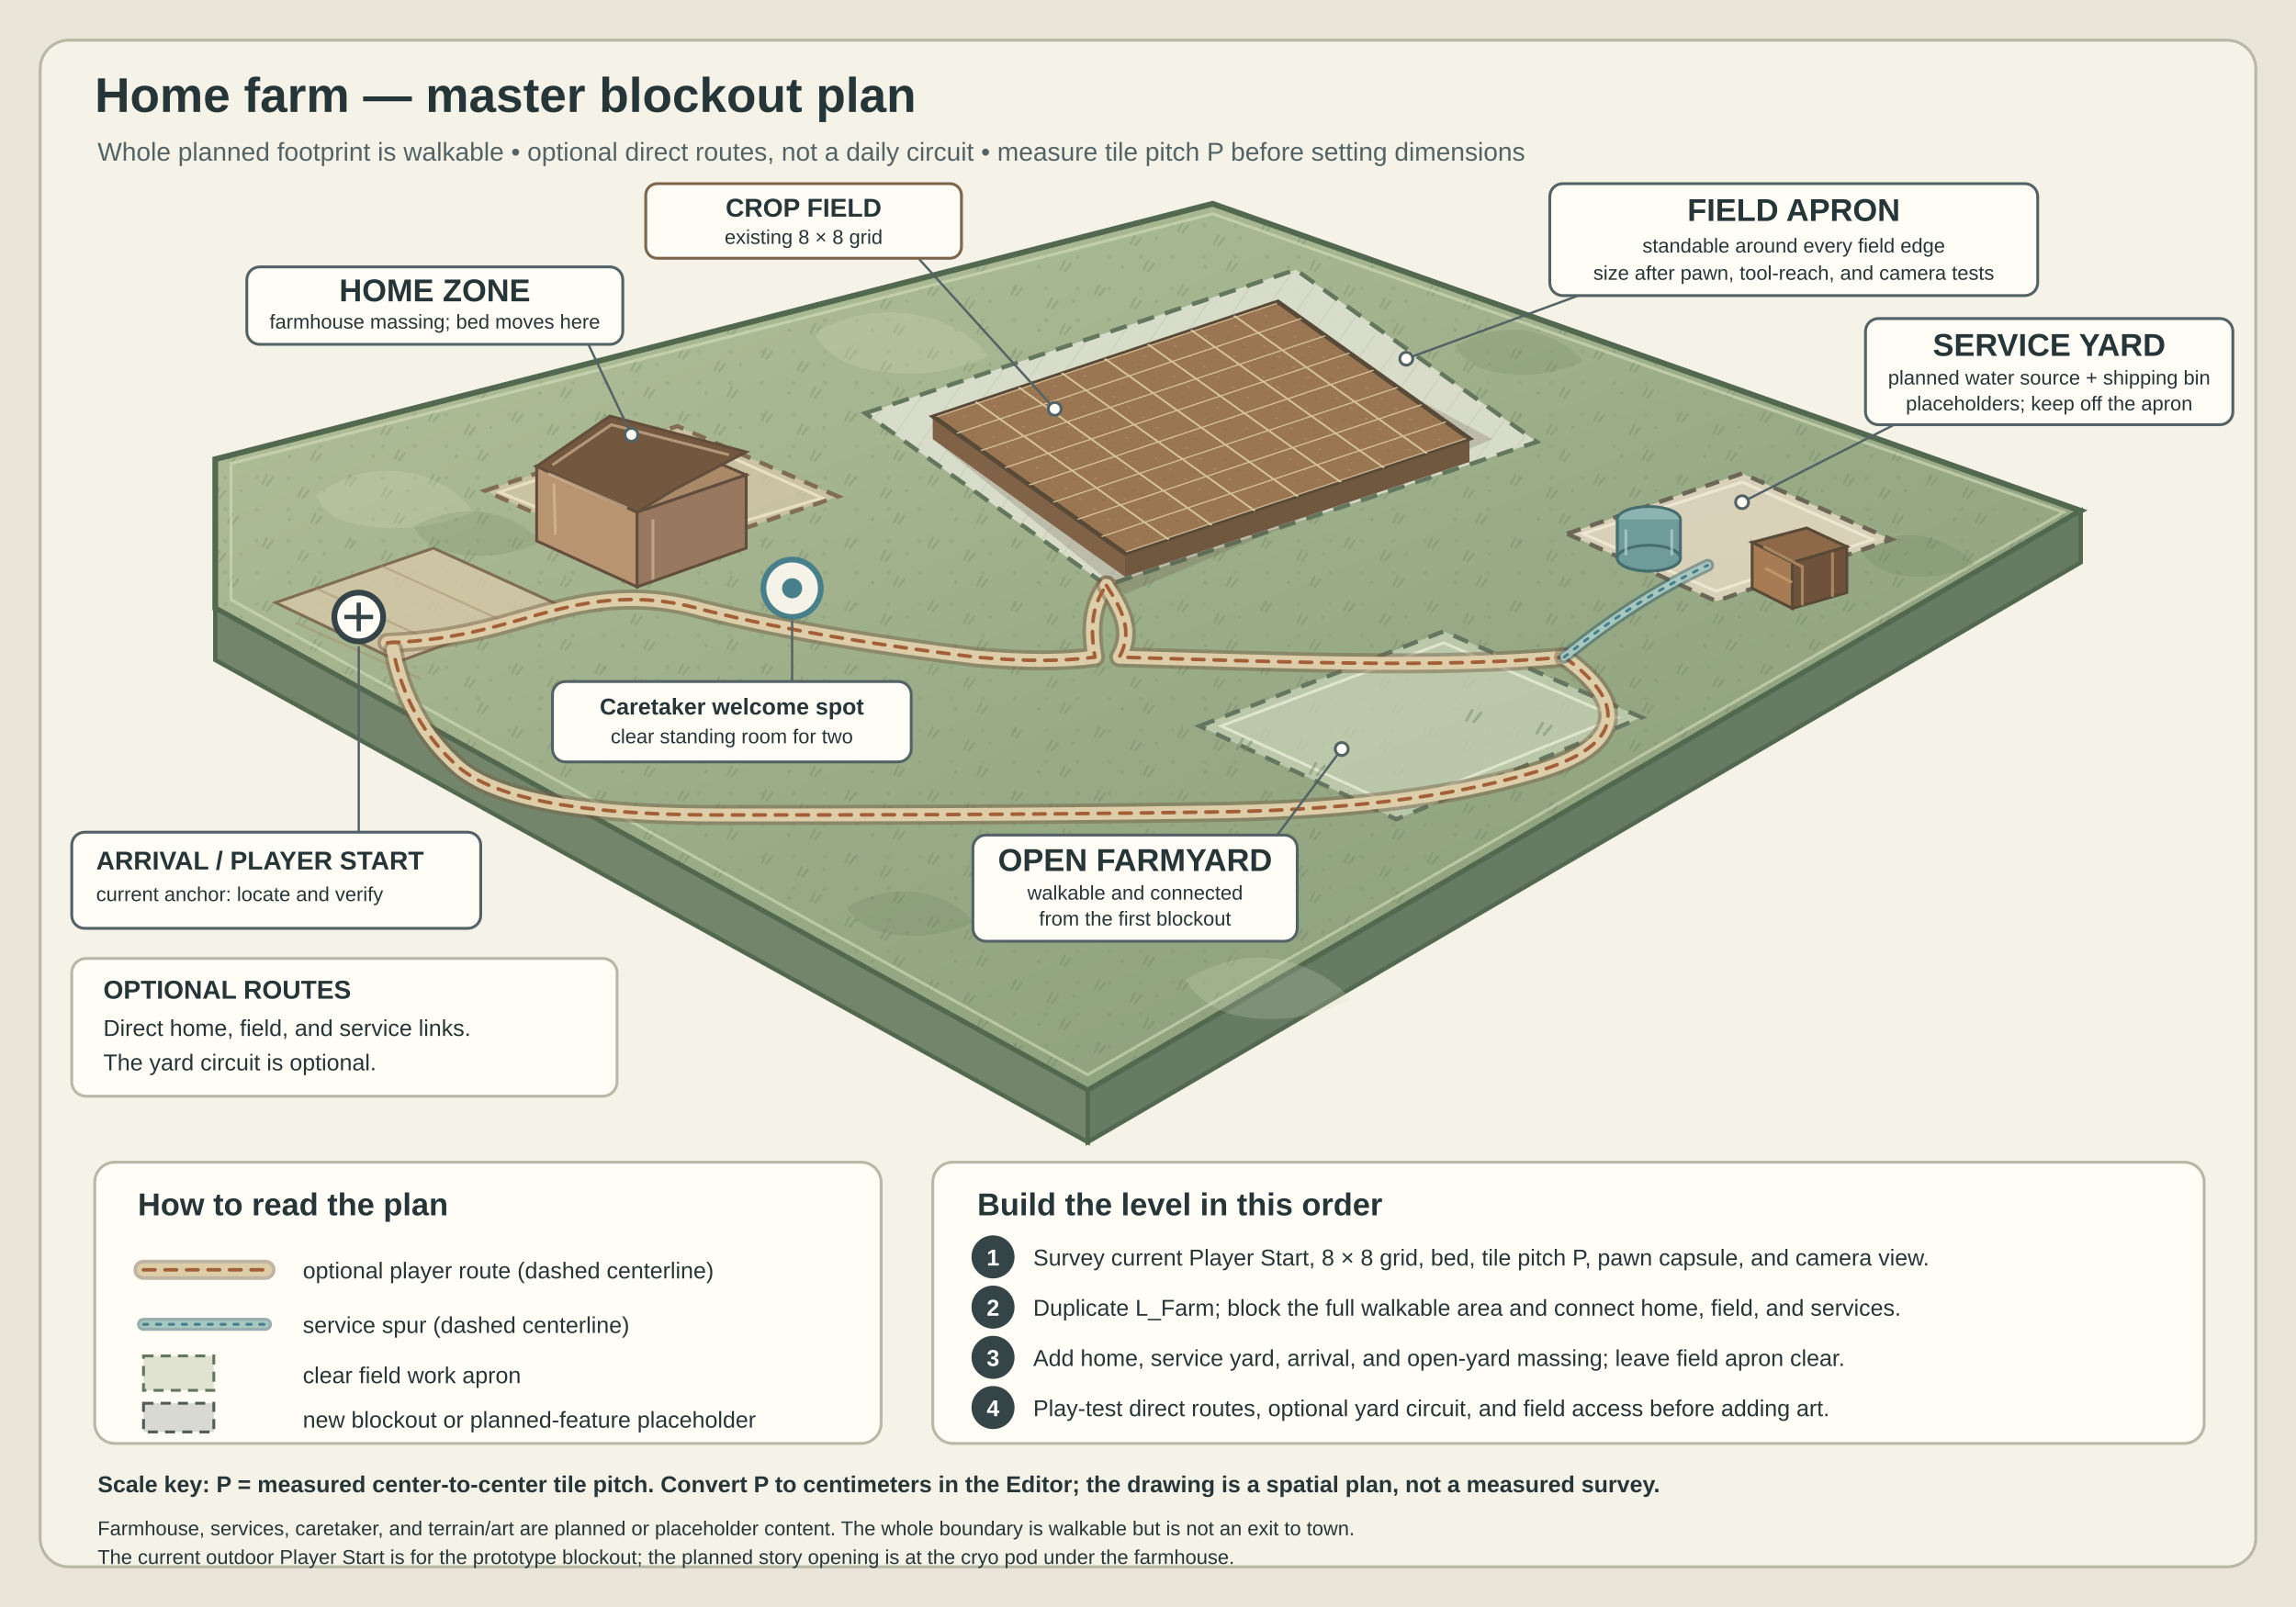
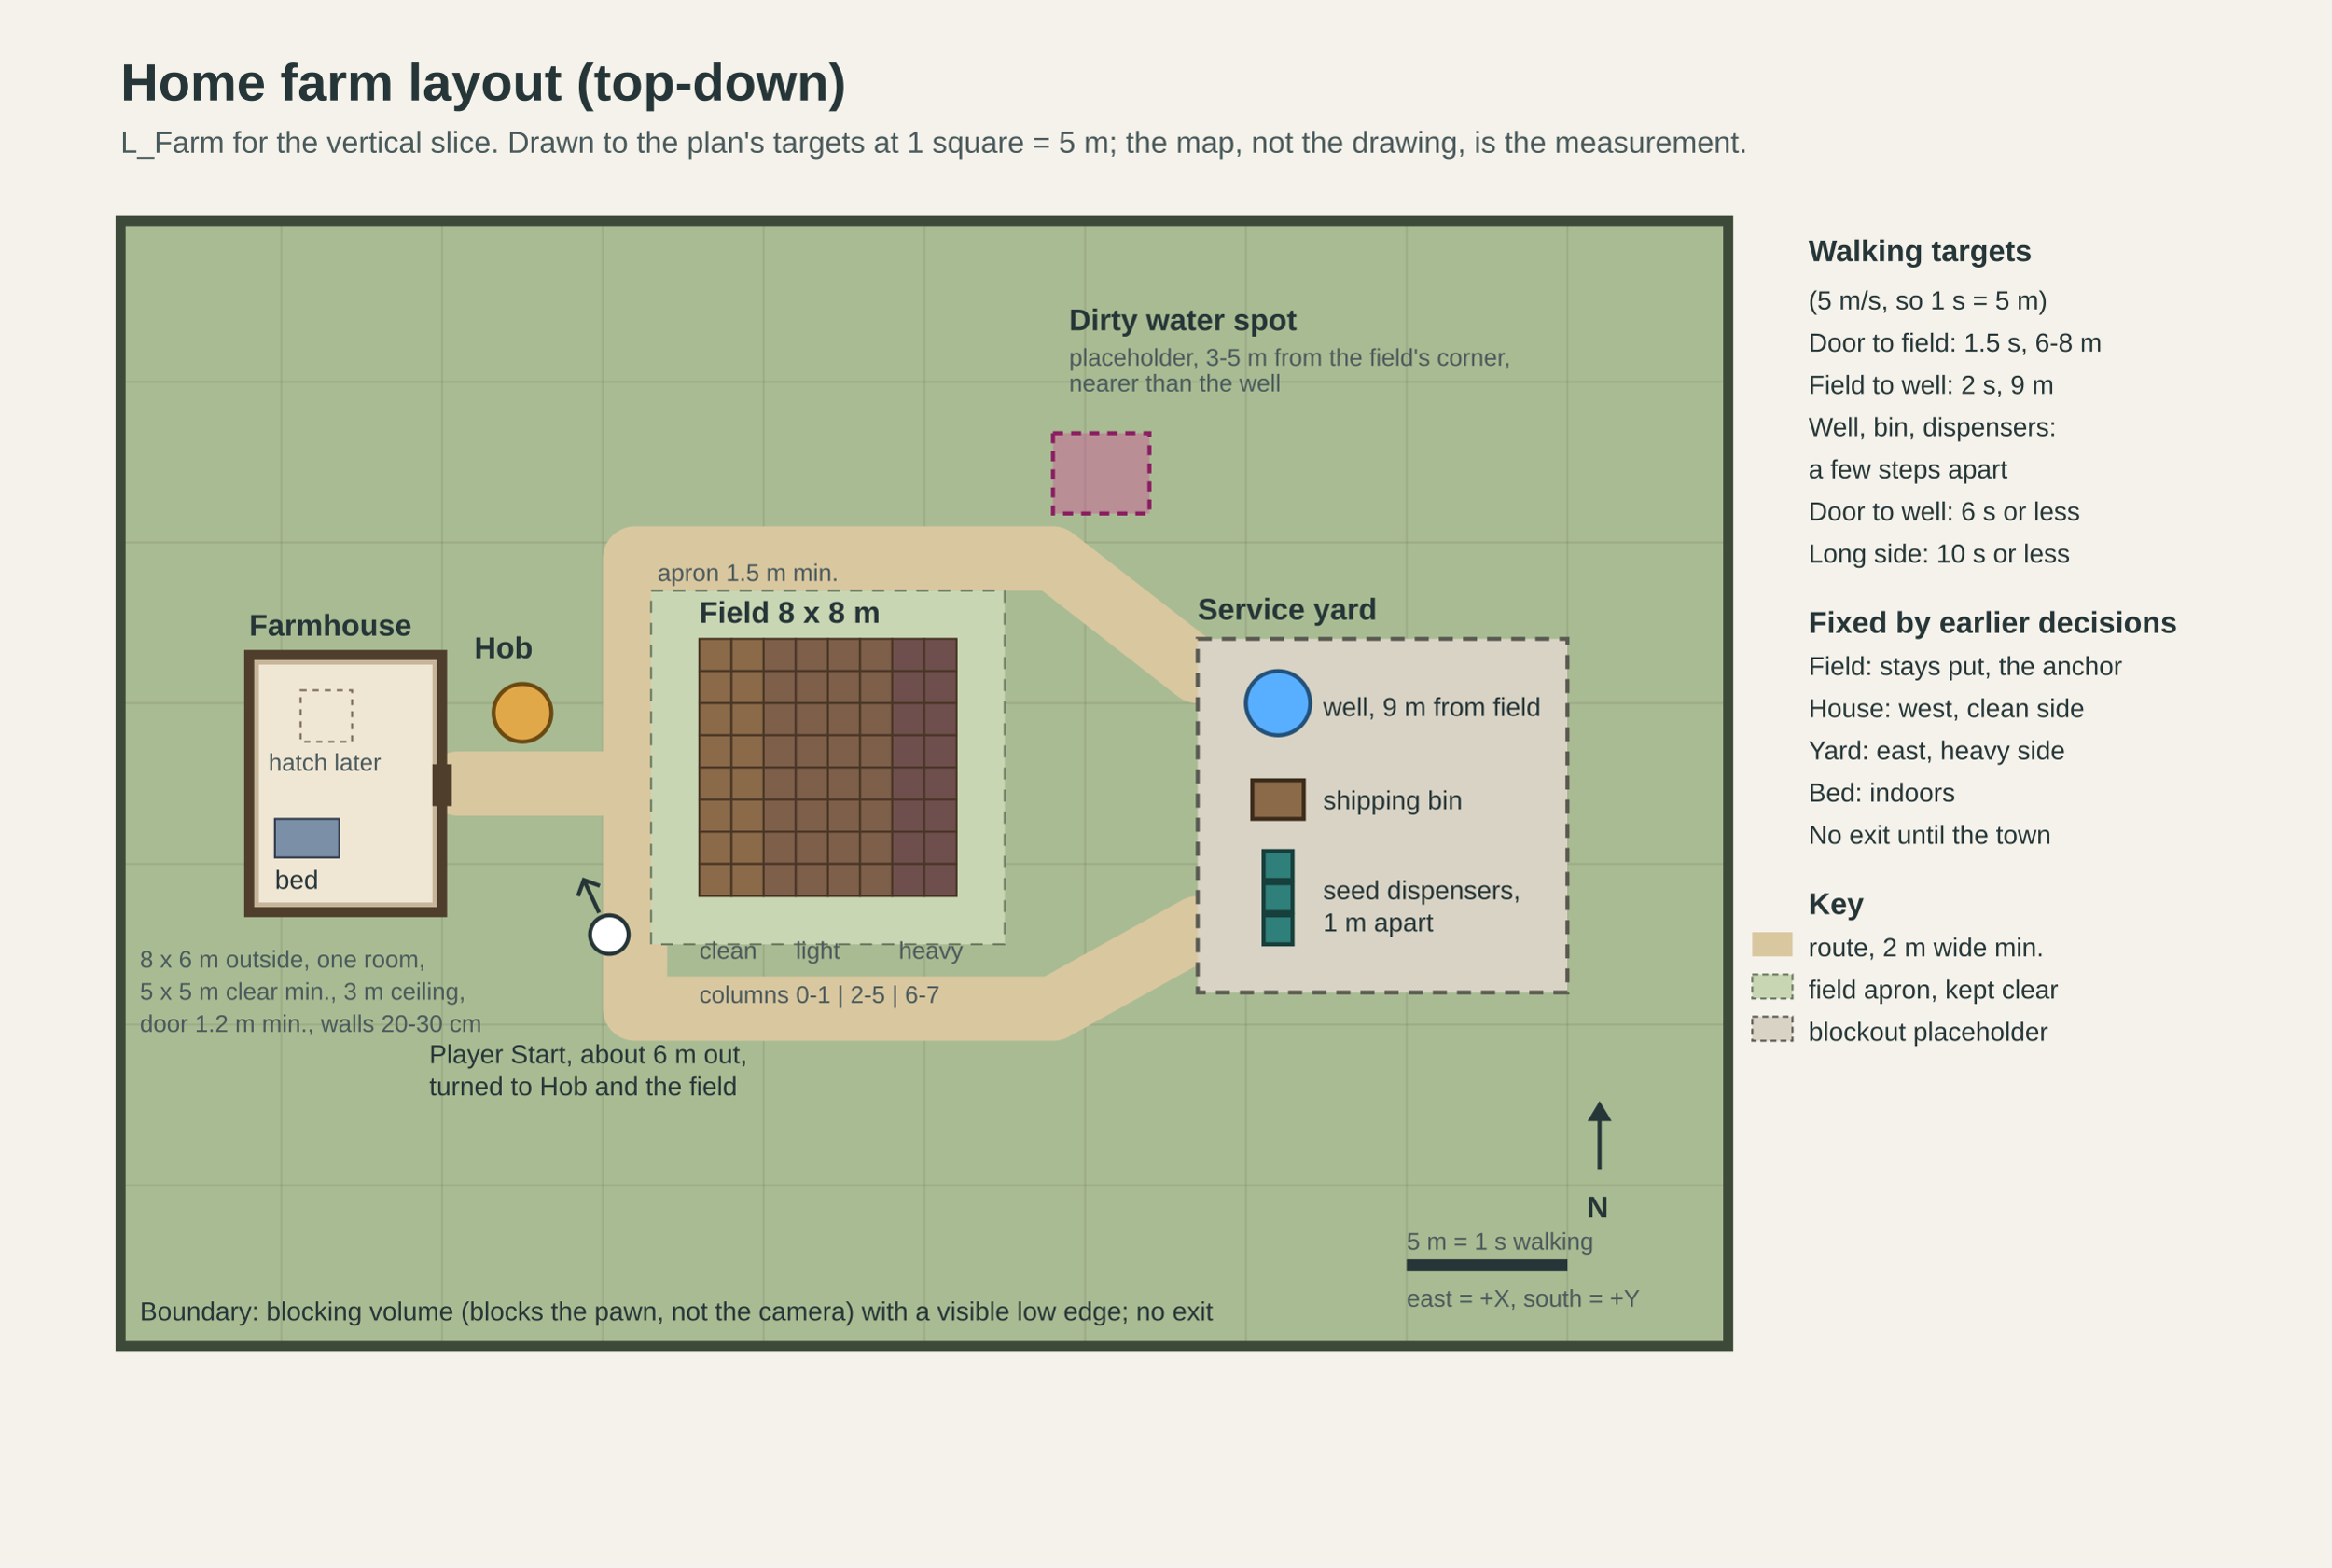
- <svg xmlns="http://www.w3.org/2000/svg" width="1600" height="1120" viewBox="0 0 1600 1120" style="width: 100%; height: auto; max-width: 1600px;" role="img" aria-labelledby="title description">
-   <defs>
-     <pattern id="groundDots" width="22" height="22" patternUnits="userSpaceOnUse">
-       <circle cx="3" cy="3" r="1.5" fill="#72826c" opacity=".22" />
-     </pattern>
-     <pattern id="grassTexture" width="58" height="44" patternUnits="userSpaceOnUse">
-       <path d="M9 29l3-6m0 7 4-5m18 13 3-6m0 7 4-5M43 12l3-6m0 7 4-5" fill="none" stroke="#52684f" stroke-width="1.5" stroke-linecap="round" opacity=".2" />
-       <circle cx="28" cy="10" r="1.2" fill="#52684f" opacity=".18" />
-       <circle cx="52" cy="34" r="1.1" fill="#52684f" opacity=".16" />
-     </pattern>
-     <pattern id="soilTexture" width="28" height="24" patternUnits="userSpaceOnUse">
-       <circle cx="6" cy="7" r="1.2" fill="#5c4935" opacity=".28" />
-       <circle cx="20" cy="17" r="1.1" fill="#e1c79b" opacity=".5" />
-       <path d="M13 3l2 2m-9 13 2 2" stroke="#5c4935" stroke-width="1" opacity=".2" />
-     </pattern>
-     <pattern id="apronHatch" width="18" height="18" patternUnits="userSpaceOnUse" patternTransform="rotate(35)">
-       <path d="M0 0V18" stroke="#73856c" stroke-width="2" opacity=".16" />
-     </pattern>
-     <linearGradient id="farmGround" x1="0" y1="0" x2=".85" y2="1">
-       <stop offset="0" stop-color="#b4c29b" />
-       <stop offset=".52" stop-color="#9bad88" />
-       <stop offset="1" stop-color="#899c79" />
-     </linearGradient>
-     <style>
-       text { font-family: "Segoe UI", Arial, sans-serif; fill: #263638; }
-       .title { font-size: 34px; font-weight: 700; }
-       .subtitle { font-size: 18px; fill: #536365; }
-       .zone { font-size: 22px; font-weight: 700; }
-       .label { font-size: 18px; font-weight: 700; }
-       .small { font-size: 16px; }
-       .tiny { font-size: 14px; }
-       .stepNumber { fill: #fff; font-weight: 700; }
-       .callout { fill: #fffdf6; stroke: #536365; stroke-width: 2; }
-       .leader { fill: none; stroke: #536365; stroke-width: 1.6; stroke-linecap: round; }
-       .leaderDot { fill: #fffdf6; stroke: #536365; stroke-width: 2; }
-       .blockout { fill: #d7d9d2; fill-opacity: .92; stroke: #515c59; stroke-width: 3; stroke-dasharray: 9 7; }
-       .routeEdge { fill: none; stroke: #755d43; stroke-width: 14; stroke-linecap: round; stroke-linejoin: round; opacity: .46; }
-       .routeBed { fill: none; stroke: #decda9; stroke-width: 9; stroke-linecap: round; stroke-linejoin: round; }
-       .routeCenterline { fill: none; stroke: #a35f38; stroke-width: 2.5; stroke-linecap: round; stroke-linejoin: round; stroke-dasharray: 8 7; }
-       .utilityEdge { fill: none; stroke: #315e67; stroke-width: 9; stroke-linecap: round; stroke-linejoin: round; opacity: .5; }
-       .utilityBed { fill: none; stroke: #a7c7c1; stroke-width: 5; stroke-linecap: round; stroke-linejoin: round; }
-       .utilityCenterline { fill: none; stroke: #477f8a; stroke-width: 2; stroke-linecap: round; stroke-linejoin: round; stroke-dasharray: 3 6; }
-     </style>
-   </defs>
-   <rect width="1600" height="1120" fill="#e9e6d9" />
-   <rect x="28" y="28" width="1544" height="1064" rx="20" fill="#f5f2e7" stroke="#b8b8a6" stroke-width="2" />
-   <text x="66" y="78" class="title">Home farm — master blockout plan</text>
-   <text x="68" y="112" class="subtitle">Whole planned footprint is walkable • optional direct routes, not a daily circuit • measure tile pitch P before setting dimensions</text>
-   <polygon points="150,320 845,142 1450,356 758,760 150,424" fill="url(#farmGround)" stroke="#52684f" stroke-width="4" />
-   <polygon points="150,424 758,760 758,796 150,460" fill="#73866c" stroke="#52684f" stroke-width="3" />
-   <polygon points="758,760 1450,356 1450,392 758,796" fill="#667a64" stroke="#52684f" stroke-width="3" />
-   <polygon points="150,320 845,142 1450,356 758,760 150,424" fill="url(#groundDots)" opacity=".8" />
-   <polygon points="150,320 845,142 1450,356 758,760 150,424" fill="url(#grassTexture)" />
-   <path d="M161 323 845 149 1438 357 758 749 161 418Z" fill="none" stroke="#d8dfc0" stroke-width="2" opacity=".58" />
-   <g fill="#d5ddbf" opacity=".22">
-     <path d="M220 345q35-25 76-13 22 8 34 25-42 17-83 8-20-4-27-20Z" />
-     <path d="M567 232q43-24 88-8 22 8 34 24-37 18-82 10-28-5-40-26Z" />
-     <path d="M1154 359q42-23 81-7 22 9 31 25-42 16-82 8-20-4-30-26Z" />
-     <path d="M826 683q43-26 83-9 20 8 32 22-38 20-78 12-24-5-37-25Z" />
+ <svg xmlns="http://www.w3.org/2000/svg" width="1160" height="780" viewBox="0 0 1160 780" role="img" aria-labelledby="t d">
+   <style>text{font-family:"Segoe UI",Arial,sans-serif;fill:#263638}.h{font-size:26px;font-weight:700}.s{font-size:15px;fill:#4a5a5c}.l{font-size:15px;font-weight:700}.n{font-size:13px}.m{font-size:12px;fill:#4a5a5c}</style>
+   <rect width="1160" height="780" fill="#f4f2ea" />
+   <text class="h" x="60" y="50">Home farm layout (top-down)</text>
+   <text class="s" x="60" y="76">L_Farm for the vertical slice. Drawn to the plan's targets at 1 square = 5 m; the map, not the drawing, is the measurement.</text>
+   <rect x="60" y="110" width="800" height="560" fill="#a9bb92" stroke="#3d4a3a" stroke-width="5" />
+   <line x1="140" y1="110" x2="140" y2="670" stroke="#3d4a3a" stroke-opacity=".12" />
+   <line x1="220" y1="110" x2="220" y2="670" stroke="#3d4a3a" stroke-opacity=".12" />
+   <line x1="300" y1="110" x2="300" y2="670" stroke="#3d4a3a" stroke-opacity=".12" />
+   <line x1="380" y1="110" x2="380" y2="670" stroke="#3d4a3a" stroke-opacity=".12" />
+   <line x1="460" y1="110" x2="460" y2="670" stroke="#3d4a3a" stroke-opacity=".12" />
+   <line x1="540" y1="110" x2="540" y2="670" stroke="#3d4a3a" stroke-opacity=".12" />
+   <line x1="620" y1="110" x2="620" y2="670" stroke="#3d4a3a" stroke-opacity=".12" />
+   <line x1="700" y1="110" x2="700" y2="670" stroke="#3d4a3a" stroke-opacity=".12" />
+   <line x1="780" y1="110" x2="780" y2="670" stroke="#3d4a3a" stroke-opacity=".12" />
+   <line x1="60" y1="190" x2="860" y2="190" stroke="#3d4a3a" stroke-opacity=".12" />
+   <line x1="60" y1="270" x2="860" y2="270" stroke="#3d4a3a" stroke-opacity=".12" />
+   <line x1="60" y1="350" x2="860" y2="350" stroke="#3d4a3a" stroke-opacity=".12" />
+   <line x1="60" y1="430" x2="860" y2="430" stroke="#3d4a3a" stroke-opacity=".12" />
+   <line x1="60" y1="510" x2="860" y2="510" stroke="#3d4a3a" stroke-opacity=".12" />
+   <line x1="60" y1="590" x2="860" y2="590" stroke="#3d4a3a" stroke-opacity=".12" />
+   <text class="n" x="69.6" y="657.2">Boundary: blocking volume (blocks the pawn, not the camera) with a visible low edge; no exit</text>
+   <path d="M228.0 390.0 L316 390.0" fill="none" stroke="#d9c79f" stroke-width="32" stroke-linejoin="round" stroke-linecap="round" />
+   <path d="M316 390.0 L316 278.0 L524 278.0 L596.0 334" fill="none" stroke="#d9c79f" stroke-width="32" stroke-linejoin="round" stroke-linecap="round" />
+   <path d="M316 390.0 L316 502.0 L524 502.0 L596.0 462" fill="none" stroke="#d9c79f" stroke-width="32" stroke-linejoin="round" stroke-linecap="round" />
+   <rect x="324.0" y="294.0" width="176" height="176" fill="#c9d6b4" stroke="#6b7b62" stroke-dasharray="6 5" />
+   <text class="m" x="327.2" y="289.2">apron 1.5 m min.</text>
+   <rect x="348" y="318" width="16" height="16" fill="#8a6a48" stroke="#4a3626" stroke-width="1" />
+   <rect x="348" y="334" width="16" height="16" fill="#8a6a48" stroke="#4a3626" stroke-width="1" />
+   <rect x="348" y="350" width="16" height="16" fill="#8a6a48" stroke="#4a3626" stroke-width="1" />
+   <rect x="348" y="366" width="16" height="16" fill="#8a6a48" stroke="#4a3626" stroke-width="1" />
+   <rect x="348" y="382" width="16" height="16" fill="#8a6a48" stroke="#4a3626" stroke-width="1" />
+   <rect x="348" y="398" width="16" height="16" fill="#8a6a48" stroke="#4a3626" stroke-width="1" />
+   <rect x="348" y="414" width="16" height="16" fill="#8a6a48" stroke="#4a3626" stroke-width="1" />
+   <rect x="348" y="430" width="16" height="16" fill="#8a6a48" stroke="#4a3626" stroke-width="1" />
+   <rect x="364" y="318" width="16" height="16" fill="#8a6a48" stroke="#4a3626" stroke-width="1" />
+   <rect x="364" y="334" width="16" height="16" fill="#8a6a48" stroke="#4a3626" stroke-width="1" />
+   <rect x="364" y="350" width="16" height="16" fill="#8a6a48" stroke="#4a3626" stroke-width="1" />
+   <rect x="364" y="366" width="16" height="16" fill="#8a6a48" stroke="#4a3626" stroke-width="1" />
+   <rect x="364" y="382" width="16" height="16" fill="#8a6a48" stroke="#4a3626" stroke-width="1" />
+   <rect x="364" y="398" width="16" height="16" fill="#8a6a48" stroke="#4a3626" stroke-width="1" />
+   <rect x="364" y="414" width="16" height="16" fill="#8a6a48" stroke="#4a3626" stroke-width="1" />
+   <rect x="364" y="430" width="16" height="16" fill="#8a6a48" stroke="#4a3626" stroke-width="1" />
+   <rect x="380" y="318" width="16" height="16" fill="#7d5f4a" stroke="#4a3626" stroke-width="1" />
+   <rect x="380" y="334" width="16" height="16" fill="#7d5f4a" stroke="#4a3626" stroke-width="1" />
+   <rect x="380" y="350" width="16" height="16" fill="#7d5f4a" stroke="#4a3626" stroke-width="1" />
+   <rect x="380" y="366" width="16" height="16" fill="#7d5f4a" stroke="#4a3626" stroke-width="1" />
+   <rect x="380" y="382" width="16" height="16" fill="#7d5f4a" stroke="#4a3626" stroke-width="1" />
+   <rect x="380" y="398" width="16" height="16" fill="#7d5f4a" stroke="#4a3626" stroke-width="1" />
+   <rect x="380" y="414" width="16" height="16" fill="#7d5f4a" stroke="#4a3626" stroke-width="1" />
+   <rect x="380" y="430" width="16" height="16" fill="#7d5f4a" stroke="#4a3626" stroke-width="1" />
+   <rect x="396" y="318" width="16" height="16" fill="#7d5f4a" stroke="#4a3626" stroke-width="1" />
+   <rect x="396" y="334" width="16" height="16" fill="#7d5f4a" stroke="#4a3626" stroke-width="1" />
+   <rect x="396" y="350" width="16" height="16" fill="#7d5f4a" stroke="#4a3626" stroke-width="1" />
+   <rect x="396" y="366" width="16" height="16" fill="#7d5f4a" stroke="#4a3626" stroke-width="1" />
+   <rect x="396" y="382" width="16" height="16" fill="#7d5f4a" stroke="#4a3626" stroke-width="1" />
+   <rect x="396" y="398" width="16" height="16" fill="#7d5f4a" stroke="#4a3626" stroke-width="1" />
+   <rect x="396" y="414" width="16" height="16" fill="#7d5f4a" stroke="#4a3626" stroke-width="1" />
+   <rect x="396" y="430" width="16" height="16" fill="#7d5f4a" stroke="#4a3626" stroke-width="1" />
+   <rect x="412" y="318" width="16" height="16" fill="#7d5f4a" stroke="#4a3626" stroke-width="1" />
+   <rect x="412" y="334" width="16" height="16" fill="#7d5f4a" stroke="#4a3626" stroke-width="1" />
+   <rect x="412" y="350" width="16" height="16" fill="#7d5f4a" stroke="#4a3626" stroke-width="1" />
+   <rect x="412" y="366" width="16" height="16" fill="#7d5f4a" stroke="#4a3626" stroke-width="1" />
+   <rect x="412" y="382" width="16" height="16" fill="#7d5f4a" stroke="#4a3626" stroke-width="1" />
+   <rect x="412" y="398" width="16" height="16" fill="#7d5f4a" stroke="#4a3626" stroke-width="1" />
+   <rect x="412" y="414" width="16" height="16" fill="#7d5f4a" stroke="#4a3626" stroke-width="1" />
+   <rect x="412" y="430" width="16" height="16" fill="#7d5f4a" stroke="#4a3626" stroke-width="1" />
+   <rect x="428" y="318" width="16" height="16" fill="#7d5f4a" stroke="#4a3626" stroke-width="1" />
+   <rect x="428" y="334" width="16" height="16" fill="#7d5f4a" stroke="#4a3626" stroke-width="1" />
+   <rect x="428" y="350" width="16" height="16" fill="#7d5f4a" stroke="#4a3626" stroke-width="1" />
+   <rect x="428" y="366" width="16" height="16" fill="#7d5f4a" stroke="#4a3626" stroke-width="1" />
+   <rect x="428" y="382" width="16" height="16" fill="#7d5f4a" stroke="#4a3626" stroke-width="1" />
+   <rect x="428" y="398" width="16" height="16" fill="#7d5f4a" stroke="#4a3626" stroke-width="1" />
+   <rect x="428" y="414" width="16" height="16" fill="#7d5f4a" stroke="#4a3626" stroke-width="1" />
+   <rect x="428" y="430" width="16" height="16" fill="#7d5f4a" stroke="#4a3626" stroke-width="1" />
+   <rect x="444" y="318" width="16" height="16" fill="#6e4f4d" stroke="#4a3626" stroke-width="1" />
+   <rect x="444" y="334" width="16" height="16" fill="#6e4f4d" stroke="#4a3626" stroke-width="1" />
+   <rect x="444" y="350" width="16" height="16" fill="#6e4f4d" stroke="#4a3626" stroke-width="1" />
+   <rect x="444" y="366" width="16" height="16" fill="#6e4f4d" stroke="#4a3626" stroke-width="1" />
+   <rect x="444" y="382" width="16" height="16" fill="#6e4f4d" stroke="#4a3626" stroke-width="1" />
+   <rect x="444" y="398" width="16" height="16" fill="#6e4f4d" stroke="#4a3626" stroke-width="1" />
+   <rect x="444" y="414" width="16" height="16" fill="#6e4f4d" stroke="#4a3626" stroke-width="1" />
+   <rect x="444" y="430" width="16" height="16" fill="#6e4f4d" stroke="#4a3626" stroke-width="1" />
+   <rect x="460" y="318" width="16" height="16" fill="#6e4f4d" stroke="#4a3626" stroke-width="1" />
+   <rect x="460" y="334" width="16" height="16" fill="#6e4f4d" stroke="#4a3626" stroke-width="1" />
+   <rect x="460" y="350" width="16" height="16" fill="#6e4f4d" stroke="#4a3626" stroke-width="1" />
+   <rect x="460" y="366" width="16" height="16" fill="#6e4f4d" stroke="#4a3626" stroke-width="1" />
+   <rect x="460" y="382" width="16" height="16" fill="#6e4f4d" stroke="#4a3626" stroke-width="1" />
+   <rect x="460" y="398" width="16" height="16" fill="#6e4f4d" stroke="#4a3626" stroke-width="1" />
+   <rect x="460" y="414" width="16" height="16" fill="#6e4f4d" stroke="#4a3626" stroke-width="1" />
+   <rect x="460" y="430" width="16" height="16" fill="#6e4f4d" stroke="#4a3626" stroke-width="1" />
+   <text class="l" x="348" y="310.0">Field 8 x 8 m</text>
+   <text class="m" x="348" y="465.2" dy="12">clean</text>
+   <text class="m" x="396" y="465.2" dy="12">light</text>
+   <text class="m" x="447.2" y="465.2" dy="12">heavy</text>
+   <text class="m" x="348" y="489.2" dy="10">columns 0-1 | 2-5 | 6-7</text>
+   <rect x="124" y="326.0" width="96" height="128" fill="#c7b59a" stroke="#4f3e2c" stroke-width="5" />
+   <rect x="128.8" y="330.8" width="86.4" height="118.4" fill="#efe6d4" />
+   <rect x="136.8" y="407.6" width="32" height="19.2" fill="#7b8fa6" stroke="#2f3d4d" />
+   <text class="n" x="136.8" y="436.4" dy="6">bed</text>
+   <rect x="149.6" y="343.6" width="25.6" height="25.6" fill="none" stroke="#7a6a55" stroke-dasharray="3 3" />
+   <text class="m" x="133.6" y="383.6">hatch later</text>
+   <rect x="215.2" y="380.4" width="9.6" height="20.8" fill="#4f3e2c" />
+   <text class="l" x="124" y="316.4">Farmhouse</text>
+   <text class="m" x="69.6" y="471.6" dy="10">8 x 6 m outside, one room,</text>
+   <text class="m" x="69.6" y="487.6" dy="10">5 x 5 m clear min., 3 m ceiling,</text>
+   <text class="m" x="69.6" y="503.6" dy="10">door 1.2 m min., walls 20-30 cm</text>
+   <circle cx="260.0" cy="354.8" r="14.4" fill="#e1a84a" stroke="#6b4a12" stroke-width="2" />
+   <text class="l" x="236" y="327.6">Hob</text>
+   <g transform="rotate(-25 303.2 465.2)">
+     <circle cx="303.2" cy="465.2" r="9.6" fill="#fff" stroke="#263638" stroke-width="2" />
+     <path d="M303.2 453.2 l0 -18 m-6 6 l6 -6 l6 6" stroke="#263638" stroke-width="2" fill="none" />
  </g>
-   <g fill="#647b59" opacity=".19">
-     <path d="M288 367q34-18 65-6 15 6 24 17-32 14-63 7-18-4-26-18Z" />
-     <path d="M1014 241q34-19 65-6 16 6 24 17-32 14-63 7-18-4-26-18Z" />
-     <path d="M1296 383q30-17 58-5 15 6 22 16-29 12-56 6-16-4-24-17Z" />
-     <path d="M590 632q34-18 65-6 15 6 24 17-32 14-63 7-18-4-26-18Z" />
-   </g>
-   <polygon points="338,342 472,297 584,346 449,392" fill="#d8c8a9" fill-opacity=".72" stroke="#806d54" stroke-width="3" stroke-dasharray="10 7" />
-   <path d="M348 343 472 302 573 347 449 384Z" fill="none" stroke="#f4e8cc" stroke-width="2" opacity=".75" />
-   <polygon points="374,325 450,301 520,331 444,357" fill="#a98968" stroke="#634e3d" stroke-width="2" />
-   <polygon points="374,325 444,357 444,409 374,377" fill="#b99470" stroke="#634e3d" stroke-width="2" />
-   <polygon points="444,357 520,331 520,382 444,409" fill="#98785e" stroke="#634e3d" stroke-width="2" />
-   <polygon points="374,325 425,290 520,315 470,341 444,357" fill="#73583f" stroke="#634e3d" stroke-width="2" />
-   <path d="M385 324 426 296 508 317M382 330l55 24m-51-17 1 36m68-11 0 42" fill="none" stroke="#d8c09c" stroke-width="2" opacity=".62" />
-   <polygon points="192,420 302,382 388,421 278,461" fill="#d8c8a9" fill-opacity=".78" stroke="#806d54" stroke-width="2" />
-   <path d="M220 410 306 449m-41-55 86 39m-145 1 87 39" fill="none" stroke="#a58d69" stroke-width="1.5" opacity=".48" />
-   <circle cx="250" cy="430" r="17" fill="#fffdf6" stroke="#354447" stroke-width="4" />
-   <path d="M240 430h20 M250 420v20" stroke="#354447" stroke-width="3" />
-   <circle cx="552" cy="410" r="20" fill="#f5f2e7" stroke="#477f8a" stroke-width="4" />
-   <circle cx="552" cy="410" r="7" fill="#477f8a" />
-   <polygon points="603,288 903,188 1071,308 771,408" fill="#e0e2d2" fill-opacity=".88" stroke="#62775e" stroke-width="3" stroke-dasharray="12 8" />
-   <polygon points="603,288 903,188 1071,308 771,408" fill="url(#apronHatch)" opacity=".68" />
-   <polygon points="650,306 890,226 1040,306 784,414" fill="#594b39" opacity=".22" />
-   <polygon points="650,290 784,386 784,402 650,306" fill="#806346" />
-   <polygon points="784,386 1024,306 1024,322 784,402" fill="#70573f" />
-   <g transform="matrix(.75,-.25,.42,.3,650,290)">
-     <rect x="0" y="0" width="320" height="320" fill="#9a7652" stroke="#594a38" stroke-width="5" />
-     <rect x="3" y="3" width="314" height="314" fill="url(#soilTexture)" opacity=".72" />
-     <path d="M40 0V320 M80 0V320 M120 0V320 M160 0V320 M200 0V320 M240 0V320 M280 0V320              M0 40H320 M0 80H320 M0 120H320 M0 160H320 M0 200H320 M0 240H320 M0 280H320" fill="none" stroke="#d6c39b" stroke-width="2" />
-     <path d="M2 3H318M2 317H318" fill="none" stroke="#ead7ad" stroke-width="2" opacity=".68" />
-   </g>
-   <polygon points="1092,372 1214,330 1318,376 1196,419" fill="#ded4bd" fill-opacity=".92" stroke="#6b6656" stroke-width="3" stroke-dasharray="10 7" />
-   <path d="M1103 372 1214 336 1305 376 1196 412Z" fill="none" stroke="#f5ebd6" stroke-width="2" opacity=".8" />
-   <g transform="translate(1127 352)">
-     <ellipse cx="22" cy="10" rx="22" ry="9" fill="#8bb4b2" stroke="#466d70" stroke-width="2" />
-     <path d="M0 10v27c0 5 10 9 22 9s22-4 22-9V10" fill="#6f9c9b" stroke="#466d70" stroke-width="2" />
-     <ellipse cx="22" cy="37" rx="22" ry="9" fill="#6f9c9b" stroke="#466d70" stroke-width="2" />
-     <path d="M6 17v18m32-18v18" stroke="#b8d5cf" stroke-width="2" opacity=".68" />
-   </g>
-   <g transform="translate(1221 368)">
-     <polygon points="0,10 38,0 66,13 28,24" fill="#8e6949" stroke="#594a38" stroke-width="2" />
-     <polygon points="28,24 66,13 66,45 28,56" fill="#6e523b" stroke="#594a38" stroke-width="2" />
-     <polygon points="0,10 28,24 28,56 0,42" fill="#a77c55" stroke="#594a38" stroke-width="2" />
-     <path d="M8 13 35 27m-26 1 19 10m7-12v28m21-37v31" fill="none" stroke="#d0a676" stroke-width="2" opacity=".6" />
-   </g>
-   <polygon points="836,506 1006,440 1144,500 973,571" fill="#c9d5b9" fill-opacity=".72" stroke="#64765f" stroke-width="3" stroke-dasharray="11 8" />
-   <path d="M851 506 1006 448 1127 500 973 562Z" fill="none" stroke="#edf0dc" stroke-width="2" opacity=".72" />
-   <g fill="none" stroke="#718767" stroke-width="2" stroke-linecap="round" opacity=".46">
-     <path d="m862 522 4-7m1 8 5-6m41 22 4-7m1 8 5-6m99-32 4-7m1 8 5-6m39 14 4-7m1 8 5-6" />
-   </g>
-   <path class="routeEdge" d="M270 448 C324 446 355 433 388 425 C430 414 462 417 490 425 C550 440 615 450 680 458 C715 461 740 461 763 458 C760 440 760 423 771 408" />
-   <path class="routeBed" d="M270 448 C324 446 355 433 388 425 C430 414 462 417 490 425 C550 440 615 450 680 458 C715 461 740 461 763 458 C760 440 760 423 771 408" />
-   <path class="routeEdge" d="M771 408 C782 425 790 440 780 458 C889 461 1000 466 1090 458" />
-   <path class="routeBed" d="M771 408 C782 425 790 440 780 458 C889 461 1000 466 1090 458" />
-   <path class="routeEdge" d="M1090 458 C1135 490 1132 520 1070 538 C1006 557 930 565 840 566 C700 568 600 568 500 568 C420 568 350 560 320 535 C295 513 280 485 274 453" />
-   <path class="routeBed" d="M1090 458 C1135 490 1132 520 1070 538 C1006 557 930 565 840 566 C700 568 600 568 500 568 C420 568 350 560 320 535 C295 513 280 485 274 453" />
-   <path class="routeCenterline" d="M270 448 C324 446 355 433 388 425 C430 414 462 417 490 425 C550 440 615 450 680 458 C715 461 740 461 763 458 C760 440 760 423 771 408" />
-   <path class="routeCenterline" d="M771 408 C782 425 790 440 780 458 C889 461 1000 466 1090 458" />
-   <path class="routeCenterline" d="M1090 458 C1135 490 1132 520 1070 538 C1006 557 930 565 840 566 C700 568 600 568 500 568 C420 568 350 560 320 535 C295 513 280 485 274 453" />
-   <path class="utilityEdge" d="M1090 458 C1122 432 1154 411 1190 394" />
-   <path class="utilityBed" d="M1090 458 C1122 432 1154 411 1190 394" />
-   <path class="utilityCenterline" d="M1090 458 C1122 432 1154 411 1190 394" />
-   <g class="leader">
-     <path d="M640 180 735 285" />
-     <path d="M410 240 440 303" />
-     <path d="M1100 206 980 250" />
-     <path d="M1320 296 1214 350" />
-     <path d="M250 580V451" />
-     <path d="M552 475V433" />
-     <path d="M890 582 935 522" />
-   </g>
-   <g class="leaderDot">
-     <circle cx="735" cy="285" r="4.5" />
-     <circle cx="440" cy="303" r="4.5" />
-     <circle cx="980" cy="250" r="4.5" />
-     <circle cx="1214" cy="350" r="4.5" />
-     <circle cx="935" cy="522" r="4.5" />
-   </g>
-   <rect x="450" y="128" width="220" height="52" rx="8" fill="#fffdf6" fill-opacity=".96" stroke="#7b654b" stroke-width="2" />
-   <text x="560" y="151" text-anchor="middle" class="label">CROP FIELD</text>
-   <text x="560" y="170" text-anchor="middle" class="tiny">existing 8 × 8 grid</text>
-   <rect x="172" y="186" width="262" height="54" rx="9" class="callout" />
-   <text x="303" y="210" text-anchor="middle" class="zone">HOME ZONE</text>
-   <text x="303" y="229" text-anchor="middle" class="tiny">farmhouse massing; bed moves here</text>
-   <rect x="1080" y="128" width="340" height="78" rx="9" class="callout" />
-   <text x="1250" y="154" text-anchor="middle" class="zone">FIELD APRON</text>
-   <text x="1250" y="176" text-anchor="middle" class="tiny">standable around every field edge</text>
-   <text x="1250" y="195" text-anchor="middle" class="tiny">size after pawn, tool-reach, and camera tests</text>
-   <rect x="1300" y="222" width="256" height="74" rx="9" class="callout" />
-   <text x="1428" y="248" text-anchor="middle" class="zone">SERVICE YARD</text>
-   <text x="1428" y="268" text-anchor="middle" class="tiny">planned water source + shipping bin</text>
-   <text x="1428" y="286" text-anchor="middle" class="tiny">placeholders; keep off the apron</text>
-   <rect x="50" y="580" width="285" height="67" rx="9" class="callout" />
-   <text x="67" y="606" class="label">ARRIVAL / PLAYER START</text>
-   <text x="67" y="628" class="tiny">current anchor: locate and verify</text>
-   <rect x="385" y="475" width="250" height="56" rx="9" class="callout" />
-   <text x="510" y="498" text-anchor="middle" class="small" font-weight="700">Caretaker welcome spot</text>
-   <text x="510" y="518" text-anchor="middle" class="tiny">clear standing room for two</text>
-   <rect x="678" y="582" width="226" height="74" rx="9" class="callout" />
-   <text x="791" y="607" text-anchor="middle" class="zone">OPEN FARMYARD</text>
-   <text x="791" y="627" text-anchor="middle" class="tiny">walkable and connected</text>
-   <text x="791" y="645" text-anchor="middle" class="tiny">from the first blockout</text>
-   <rect x="50" y="668" width="380" height="96" rx="10" fill="#fffdf6" stroke="#b8b8a6" stroke-width="2" />
-   <text x="72" y="696" class="label">OPTIONAL ROUTES</text>
-   <text x="72" y="722" class="small">Direct home, field, and service links.</text>
-   <text x="72" y="746" class="small">The yard circuit is optional.</text>
-   <rect x="650" y="810" width="886" height="196" rx="14" fill="#fffdf6" stroke="#b8b8a6" stroke-width="2" />
-   <text x="681" y="847" class="zone">Build the level in this order</text>
-   <g class="small">
-     <circle cx="692" cy="876" r="15" fill="#354447" />
-     <text x="692" y="882" text-anchor="middle" class="stepNumber">1</text>
-     <text x="720" y="882">Survey current Player Start, 8 × 8 grid, bed, tile pitch P, pawn capsule, and camera view.</text>
-     <circle cx="692" cy="911" r="15" fill="#354447" />
-     <text x="692" y="917" text-anchor="middle" class="stepNumber">2</text>
-     <text x="720" y="917">Duplicate L_Farm; block the full walkable area and connect home, field, and services.</text>
-     <circle cx="692" cy="946" r="15" fill="#354447" />
-     <text x="692" y="952" text-anchor="middle" class="stepNumber">3</text>
-     <text x="720" y="952">Add home, service yard, arrival, and open-yard massing; leave field apron clear.</text>
-     <circle cx="692" cy="981" r="15" fill="#354447" />
-     <text x="692" y="987" text-anchor="middle" class="stepNumber">4</text>
-     <text x="720" y="987">Play-test direct routes, optional yard circuit, and field access before adding art.</text>
-   </g>
-   <rect x="66" y="810" width="548" height="196" rx="14" fill="#fffdf6" stroke="#b8b8a6" stroke-width="2" />
-   <text x="96" y="847" class="zone">How to read the plan</text>
-   <path class="routeEdge" d="M100 885 H185" />
-   <path class="routeBed" d="M100 885 H185" />
-   <path class="routeCenterline" d="M100 885 H185" />
-   <text x="211" y="891" class="small">optional player route (dashed centerline)</text>
-   <path class="utilityEdge" d="M100 923 H185" />
-   <path class="utilityBed" d="M100 923 H185" />
-   <path class="utilityCenterline" d="M100 923 H185" />
-   <text x="211" y="929" class="small">service spur (dashed centerline)</text>
-   <rect x="100" y="945" width="49" height="24" fill="#e0e2d2" stroke="#62775e" stroke-width="2" stroke-dasharray="7 5" />
-   <text x="211" y="964" class="small">clear field work apron</text>
-   <rect x="100" y="978" width="49" height="20" fill="#d7d9d2" stroke="#515c59" stroke-width="2" stroke-dasharray="7 5" />
-   <text x="211" y="995" class="small">new blockout or planned-feature placeholder</text>
-   <text x="68" y="1040" class="small" font-weight="700">Scale key: P = measured center-to-center tile pitch. Convert P to centimeters in the Editor; the drawing is a spatial plan, not a measured survey.</text>
-   <text x="68" y="1070" class="tiny">Farmhouse, services, caretaker, and terrain/art are planned or placeholder content. The whole boundary is walkable but is not an exit to town.</text>
-   <text x="68" y="1090" class="tiny">The current outdoor Player Start is for the prototype blockout; the planned story opening is at the cryo pod under the farmhouse.</text>
+   <text class="n" x="213.6" y="529.2">Player Start, about 6 m out,</text>
+   <text class="n" x="213.6" y="545.2">turned to Hob and the field</text>
+   <rect x="596.0" y="318" width="184.0" height="176" fill="#d8d3c4" stroke="#5a5a52" stroke-dasharray="7 5" stroke-width="2" />
+   <text class="l" x="596.0" y="308.4">Service yard</text>
+   <circle cx="636" cy="350" r="16" fill="#58aeff" stroke="#24527a" stroke-width="2" />
+   <text class="n" x="658.4" y="356.4">well, 9 m from field</text>
+   <rect x="623.2" y="388.4" width="25.6" height="19.2" fill="#8a6a48" stroke="#3d2c1c" stroke-width="2" />
+   <text class="n" x="658.4" y="402.8">shipping bin</text>
+   <rect x="628.8" y="423.6" width="14.4" height="14.4" fill="#2f7f7a" stroke="#173f3c" stroke-width="2" />
+   <rect x="628.8" y="439.6" width="14.4" height="14.4" fill="#2f7f7a" stroke="#173f3c" stroke-width="2" />
+   <rect x="628.8" y="455.6" width="14.4" height="14.4" fill="#2f7f7a" stroke="#173f3c" stroke-width="2" />
+   <text class="n" x="658.4" y="447.6">seed dispensers,</text>
+   <text class="n" x="658.4" y="463.6">1 m apart</text>
+   <rect x="524" y="215.6" width="48" height="40.0" fill="#d63a9c" fill-opacity=".35" stroke="#8a1f62" stroke-width="2" stroke-dasharray="5 4" />
+   <text class="l" x="532.0" y="164.4">Dirty water spot</text>
+   <text class="m" x="532.0" y="182.0">placeholder, 3-5 m from the field's corner,</text>
+   <text class="m" x="532.0" y="194.8">nearer than the well</text>
+   <path d="M796 582.0 l0 -26" stroke="#263638" stroke-width="2" />
+   <path d="M796 558 m-6 0 l6 -10 l6 10 z" fill="#263638" />
+   <text class="l" x="789.6" y="606">N</text>
+   <rect x="700" y="626.8" width="80" height="6" fill="#263638" />
+   <text class="m" x="700" y="622">5 m = 1 s walking</text>
+   <text class="m" x="700" y="644.4" dy="6">east = +X, south = +Y</text>
+   <text class="l" x="900" y="130">Walking targets</text>
+   <text class="n" x="900" y="154">(5 m/s, so 1 s = 5 m)</text>
+   <text class="n" x="900" y="175">Door to field: 1.5 s, 6-8 m</text>
+   <text class="n" x="900" y="196">Field to well: 2 s, 9 m</text>
+   <text class="n" x="900" y="217">Well, bin, dispensers:</text>
+   <text class="n" x="900" y="238">  a few steps apart</text>
+   <text class="n" x="900" y="259">Door to well: 6 s or less</text>
+   <text class="n" x="900" y="280">Long side: 10 s or less</text>
+   <text class="l" x="900" y="315">Fixed by earlier decisions</text>
+   <text class="n" x="900" y="336">Field: stays put, the anchor</text>
+   <text class="n" x="900" y="357">House: west, clean side</text>
+   <text class="n" x="900" y="378">Yard: east, heavy side</text>
+   <text class="n" x="900" y="399">Bed: indoors</text>
+   <text class="n" x="900" y="420">No exit until the town</text>
+   <text class="l" x="900" y="455">Key</text>
+   <text class="n" x="900" y="476">route, 2 m wide min.</text>
+   <text class="n" x="900" y="497">field apron, kept clear</text>
+   <text class="n" x="900" y="518">blockout placeholder</text>
+   <rect x="872" y="464" width="20" height="12" fill="#d9c79f" />
+   <rect x="872" y="485" width="20" height="12" fill="#c9d6b4" stroke="#6b7b62" stroke-dasharray="3 2" />
+   <rect x="872" y="506" width="20" height="12" fill="#d8d3c4" stroke="#5a5a52" stroke-dasharray="3 2" />
</svg>
